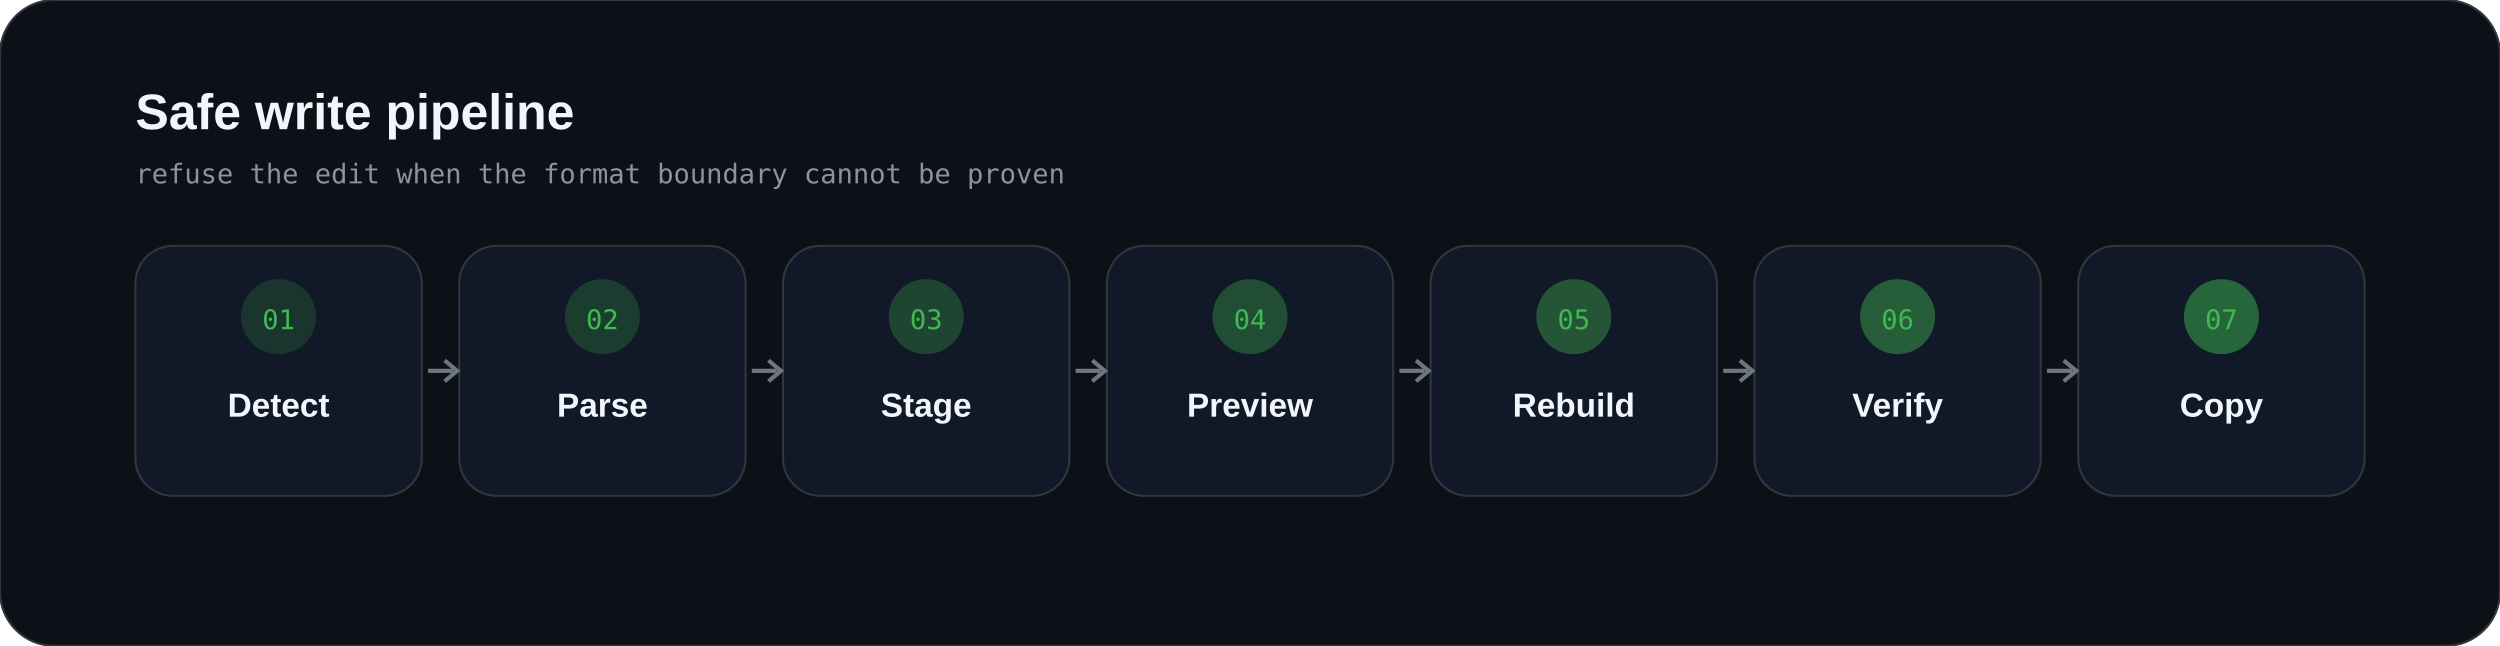
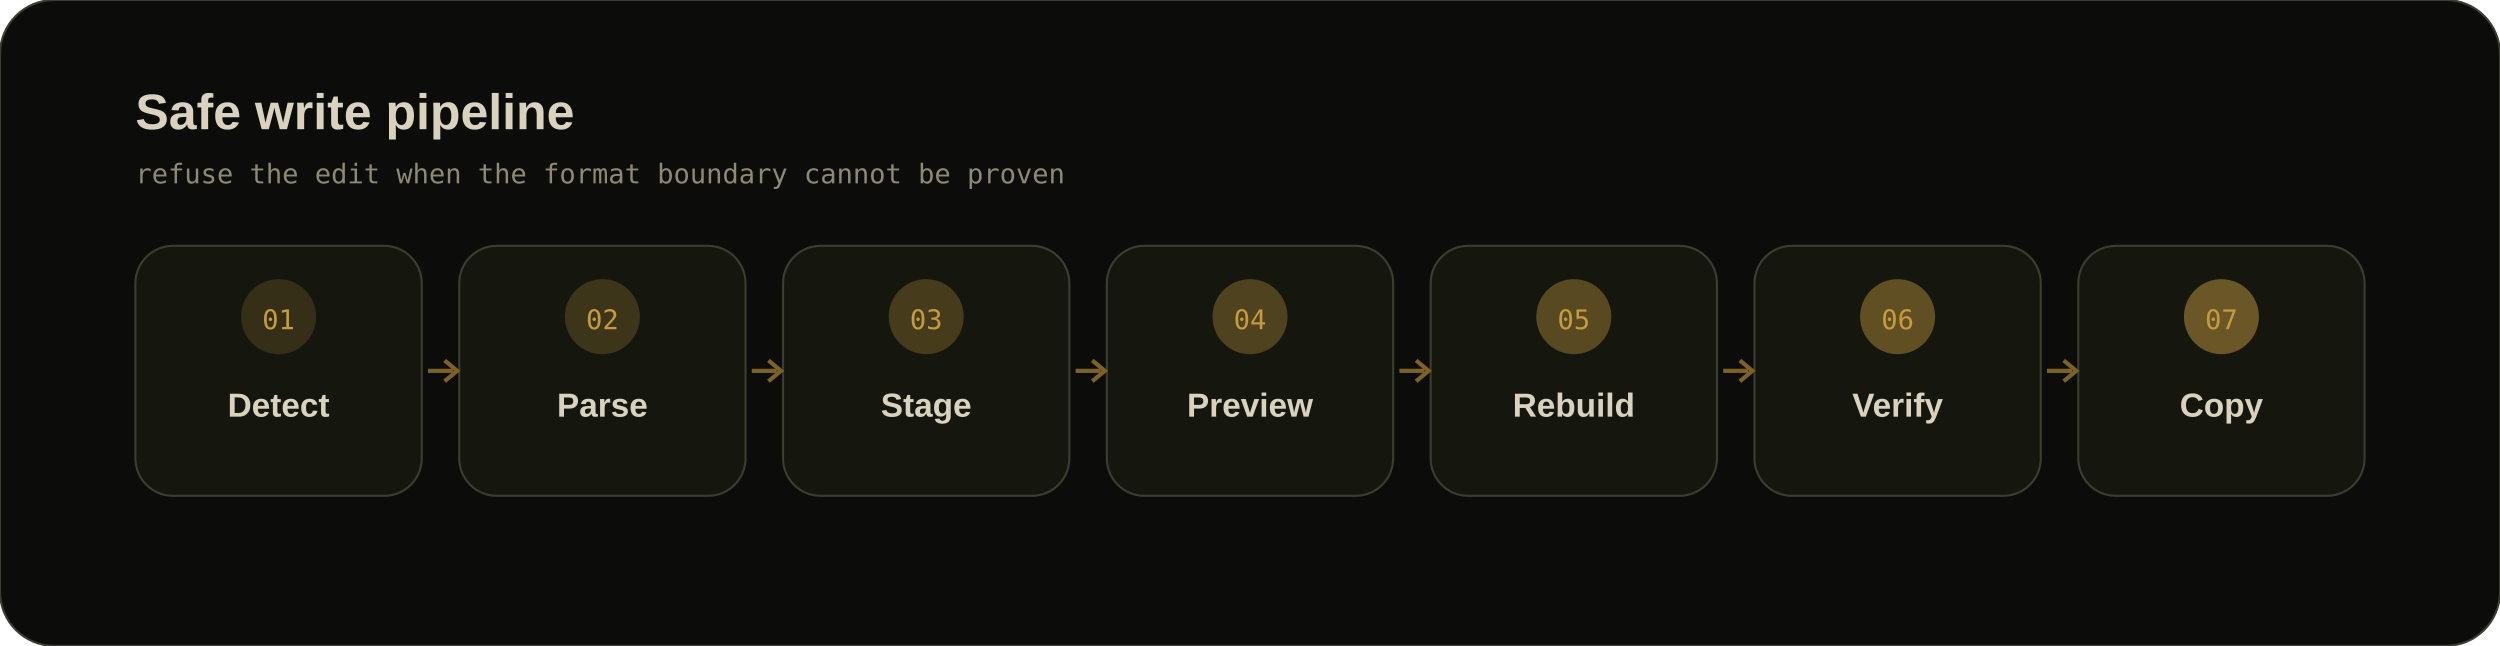
<svg xmlns="http://www.w3.org/2000/svg" width="1200" height="310" viewBox="0 0 1200 310">
-   <rect width="1200" height="310" rx="26" fill="#0d1117" stroke="#30363d" />
-   <text x="65" y="62" fill="#f0f6fc" font-family="Arial" font-size="24" font-weight="700">Safe write pipeline</text>
-   <text x="65" y="88" fill="#8b949e" font-family="monospace" font-size="13">refuse the edit when the format boundary cannot be proven</text>
+   <rect width="1200" height="310" rx="26" fill="#0C0D0A" stroke="#3B3D30" />
+   <text x="65" y="62" fill="#D8D2BE" font-family="Arial" font-size="24" font-weight="700">Safe write pipeline</text>
+   <text x="65" y="88" fill="#8E8974" font-family="monospace" font-size="13">refuse the edit when the format boundary cannot be proven</text>
  <g transform="translate(65 118)">
-     <rect width="137.429" height="120" rx="18" fill="#111827" stroke="#30363d" />
-     <circle cx="68.714" cy="34" r="18" fill="#3fb950" opacity="0.18" />
-     <text x="68.714" y="40" text-anchor="middle" fill="#3fb950" font-family="monospace" font-size="13">01</text>
-     <text x="68.714" y="82" text-anchor="middle" fill="#f0f6fc" font-family="Arial" font-size="16" font-weight="700">Detect</text>
+     <rect width="137.429" height="120" rx="18" fill="#15170F" stroke="#3B3D30" />
+     <circle cx="68.714" cy="34" r="18" fill="#C69A3E" opacity="0.18" />
+     <text x="68.714" y="40" text-anchor="middle" fill="#C69A3E" font-family="monospace" font-size="13">01</text>
+     <text x="68.714" y="82" text-anchor="middle" fill="#D8D2BE" font-family="Arial" font-size="16" font-weight="700">Detect</text>
  </g>
  <g transform="translate(220.4286 118)">
-     <rect width="137.429" height="120" rx="18" fill="#111827" stroke="#30363d" />
-     <circle cx="68.714" cy="34" r="18" fill="#3fb950" opacity="0.23" />
-     <text x="68.714" y="40" text-anchor="middle" fill="#3fb950" font-family="monospace" font-size="13">02</text>
-     <text x="68.714" y="82" text-anchor="middle" fill="#f0f6fc" font-family="Arial" font-size="16" font-weight="700">Parse</text>
+     <rect width="137.429" height="120" rx="18" fill="#15170F" stroke="#3B3D30" />
+     <circle cx="68.714" cy="34" r="18" fill="#C69A3E" opacity="0.23" />
+     <text x="68.714" y="40" text-anchor="middle" fill="#C69A3E" font-family="monospace" font-size="13">02</text>
+     <text x="68.714" y="82" text-anchor="middle" fill="#D8D2BE" font-family="Arial" font-size="16" font-weight="700">Parse</text>
  </g>
  <g transform="translate(375.8571 118)">
-     <rect width="137.429" height="120" rx="18" fill="#111827" stroke="#30363d" />
-     <circle cx="68.714" cy="34" r="18" fill="#3fb950" opacity="0.28" />
-     <text x="68.714" y="40" text-anchor="middle" fill="#3fb950" font-family="monospace" font-size="13">03</text>
-     <text x="68.714" y="82" text-anchor="middle" fill="#f0f6fc" font-family="Arial" font-size="16" font-weight="700">Stage</text>
+     <rect width="137.429" height="120" rx="18" fill="#15170F" stroke="#3B3D30" />
+     <circle cx="68.714" cy="34" r="18" fill="#C69A3E" opacity="0.28" />
+     <text x="68.714" y="40" text-anchor="middle" fill="#C69A3E" font-family="monospace" font-size="13">03</text>
+     <text x="68.714" y="82" text-anchor="middle" fill="#D8D2BE" font-family="Arial" font-size="16" font-weight="700">Stage</text>
  </g>
  <g transform="translate(531.2857 118)">
-     <rect width="137.429" height="120" rx="18" fill="#111827" stroke="#30363d" />
-     <circle cx="68.714" cy="34" r="18" fill="#3fb950" opacity="0.33" />
-     <text x="68.714" y="40" text-anchor="middle" fill="#3fb950" font-family="monospace" font-size="13">04</text>
-     <text x="68.714" y="82" text-anchor="middle" fill="#f0f6fc" font-family="Arial" font-size="16" font-weight="700">Preview</text>
+     <rect width="137.429" height="120" rx="18" fill="#15170F" stroke="#3B3D30" />
+     <circle cx="68.714" cy="34" r="18" fill="#C69A3E" opacity="0.33" />
+     <text x="68.714" y="40" text-anchor="middle" fill="#C69A3E" font-family="monospace" font-size="13">04</text>
+     <text x="68.714" y="82" text-anchor="middle" fill="#D8D2BE" font-family="Arial" font-size="16" font-weight="700">Preview</text>
  </g>
  <g transform="translate(686.7143 118)">
-     <rect width="137.429" height="120" rx="18" fill="#111827" stroke="#30363d" />
-     <circle cx="68.714" cy="34" r="18" fill="#3fb950" opacity="0.38" />
-     <text x="68.714" y="40" text-anchor="middle" fill="#3fb950" font-family="monospace" font-size="13">05</text>
-     <text x="68.714" y="82" text-anchor="middle" fill="#f0f6fc" font-family="Arial" font-size="16" font-weight="700">Rebuild</text>
+     <rect width="137.429" height="120" rx="18" fill="#15170F" stroke="#3B3D30" />
+     <circle cx="68.714" cy="34" r="18" fill="#C69A3E" opacity="0.38" />
+     <text x="68.714" y="40" text-anchor="middle" fill="#C69A3E" font-family="monospace" font-size="13">05</text>
+     <text x="68.714" y="82" text-anchor="middle" fill="#D8D2BE" font-family="Arial" font-size="16" font-weight="700">Rebuild</text>
  </g>
  <g transform="translate(842.1429 118)">
-     <rect width="137.429" height="120" rx="18" fill="#111827" stroke="#30363d" />
-     <circle cx="68.714" cy="34" r="18" fill="#3fb950" opacity="0.43" />
-     <text x="68.714" y="40" text-anchor="middle" fill="#3fb950" font-family="monospace" font-size="13">06</text>
-     <text x="68.714" y="82" text-anchor="middle" fill="#f0f6fc" font-family="Arial" font-size="16" font-weight="700">Verify</text>
+     <rect width="137.429" height="120" rx="18" fill="#15170F" stroke="#3B3D30" />
+     <circle cx="68.714" cy="34" r="18" fill="#C69A3E" opacity="0.43" />
+     <text x="68.714" y="40" text-anchor="middle" fill="#C69A3E" font-family="monospace" font-size="13">06</text>
+     <text x="68.714" y="82" text-anchor="middle" fill="#D8D2BE" font-family="Arial" font-size="16" font-weight="700">Verify</text>
  </g>
  <g transform="translate(997.5714 118)">
-     <rect width="137.429" height="120" rx="18" fill="#111827" stroke="#30363d" />
-     <circle cx="68.714" cy="34" r="18" fill="#3fb950" opacity="0.48" />
-     <text x="68.714" y="40" text-anchor="middle" fill="#3fb950" font-family="monospace" font-size="13">07</text>
-     <text x="68.714" y="82" text-anchor="middle" fill="#f0f6fc" font-family="Arial" font-size="16" font-weight="700">Copy</text>
+     <rect width="137.429" height="120" rx="18" fill="#15170F" stroke="#3B3D30" />
+     <circle cx="68.714" cy="34" r="18" fill="#C69A3E" opacity="0.48" />
+     <text x="68.714" y="40" text-anchor="middle" fill="#C69A3E" font-family="monospace" font-size="13">07</text>
+     <text x="68.714" y="82" text-anchor="middle" fill="#D8D2BE" font-family="Arial" font-size="16" font-weight="700">Copy</text>
  </g>
-   <path d="M205.429 178h12" stroke="#6e7681" stroke-width="2" />
-   <path d="M213.429 173l6 5-6 5" fill="none" stroke="#6e7681" stroke-width="2" />
-   <path d="M360.857 178h12" stroke="#6e7681" stroke-width="2" />
-   <path d="M368.857 173l6 5-6 5" fill="none" stroke="#6e7681" stroke-width="2" />
-   <path d="M516.286 178h12" stroke="#6e7681" stroke-width="2" />
-   <path d="M524.286 173l6 5-6 5" fill="none" stroke="#6e7681" stroke-width="2" />
-   <path d="M671.714 178h12" stroke="#6e7681" stroke-width="2" />
-   <path d="M679.714 173l6 5-6 5" fill="none" stroke="#6e7681" stroke-width="2" />
-   <path d="M827.143 178h12" stroke="#6e7681" stroke-width="2" />
-   <path d="M835.143 173l6 5-6 5" fill="none" stroke="#6e7681" stroke-width="2" />
-   <path d="M982.571 178h12" stroke="#6e7681" stroke-width="2" />
-   <path d="M990.571 173l6 5-6 5" fill="none" stroke="#6e7681" stroke-width="2" />
+   <path d="M205.429 178h12" stroke="#7D6127" stroke-width="2" />
+   <path d="M213.429 173l6 5-6 5" fill="none" stroke="#7D6127" stroke-width="2" />
+   <path d="M360.857 178h12" stroke="#7D6127" stroke-width="2" />
+   <path d="M368.857 173l6 5-6 5" fill="none" stroke="#7D6127" stroke-width="2" />
+   <path d="M516.286 178h12" stroke="#7D6127" stroke-width="2" />
+   <path d="M524.286 173l6 5-6 5" fill="none" stroke="#7D6127" stroke-width="2" />
+   <path d="M671.714 178h12" stroke="#7D6127" stroke-width="2" />
+   <path d="M679.714 173l6 5-6 5" fill="none" stroke="#7D6127" stroke-width="2" />
+   <path d="M827.143 178h12" stroke="#7D6127" stroke-width="2" />
+   <path d="M835.143 173l6 5-6 5" fill="none" stroke="#7D6127" stroke-width="2" />
+   <path d="M982.571 178h12" stroke="#7D6127" stroke-width="2" />
+   <path d="M990.571 173l6 5-6 5" fill="none" stroke="#7D6127" stroke-width="2" />
</svg>
